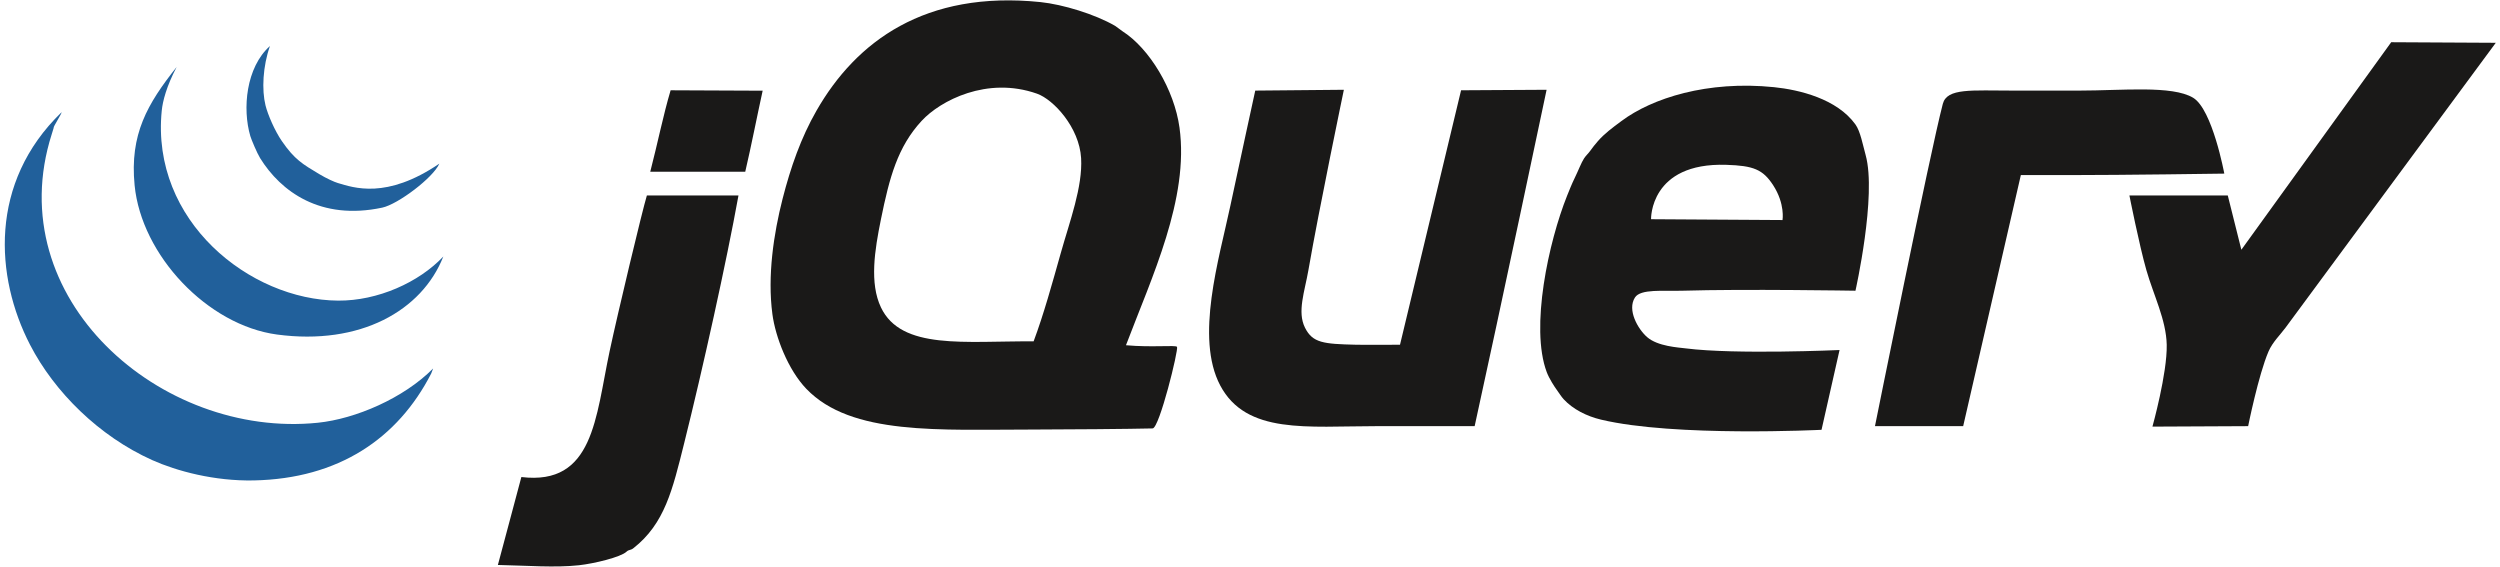
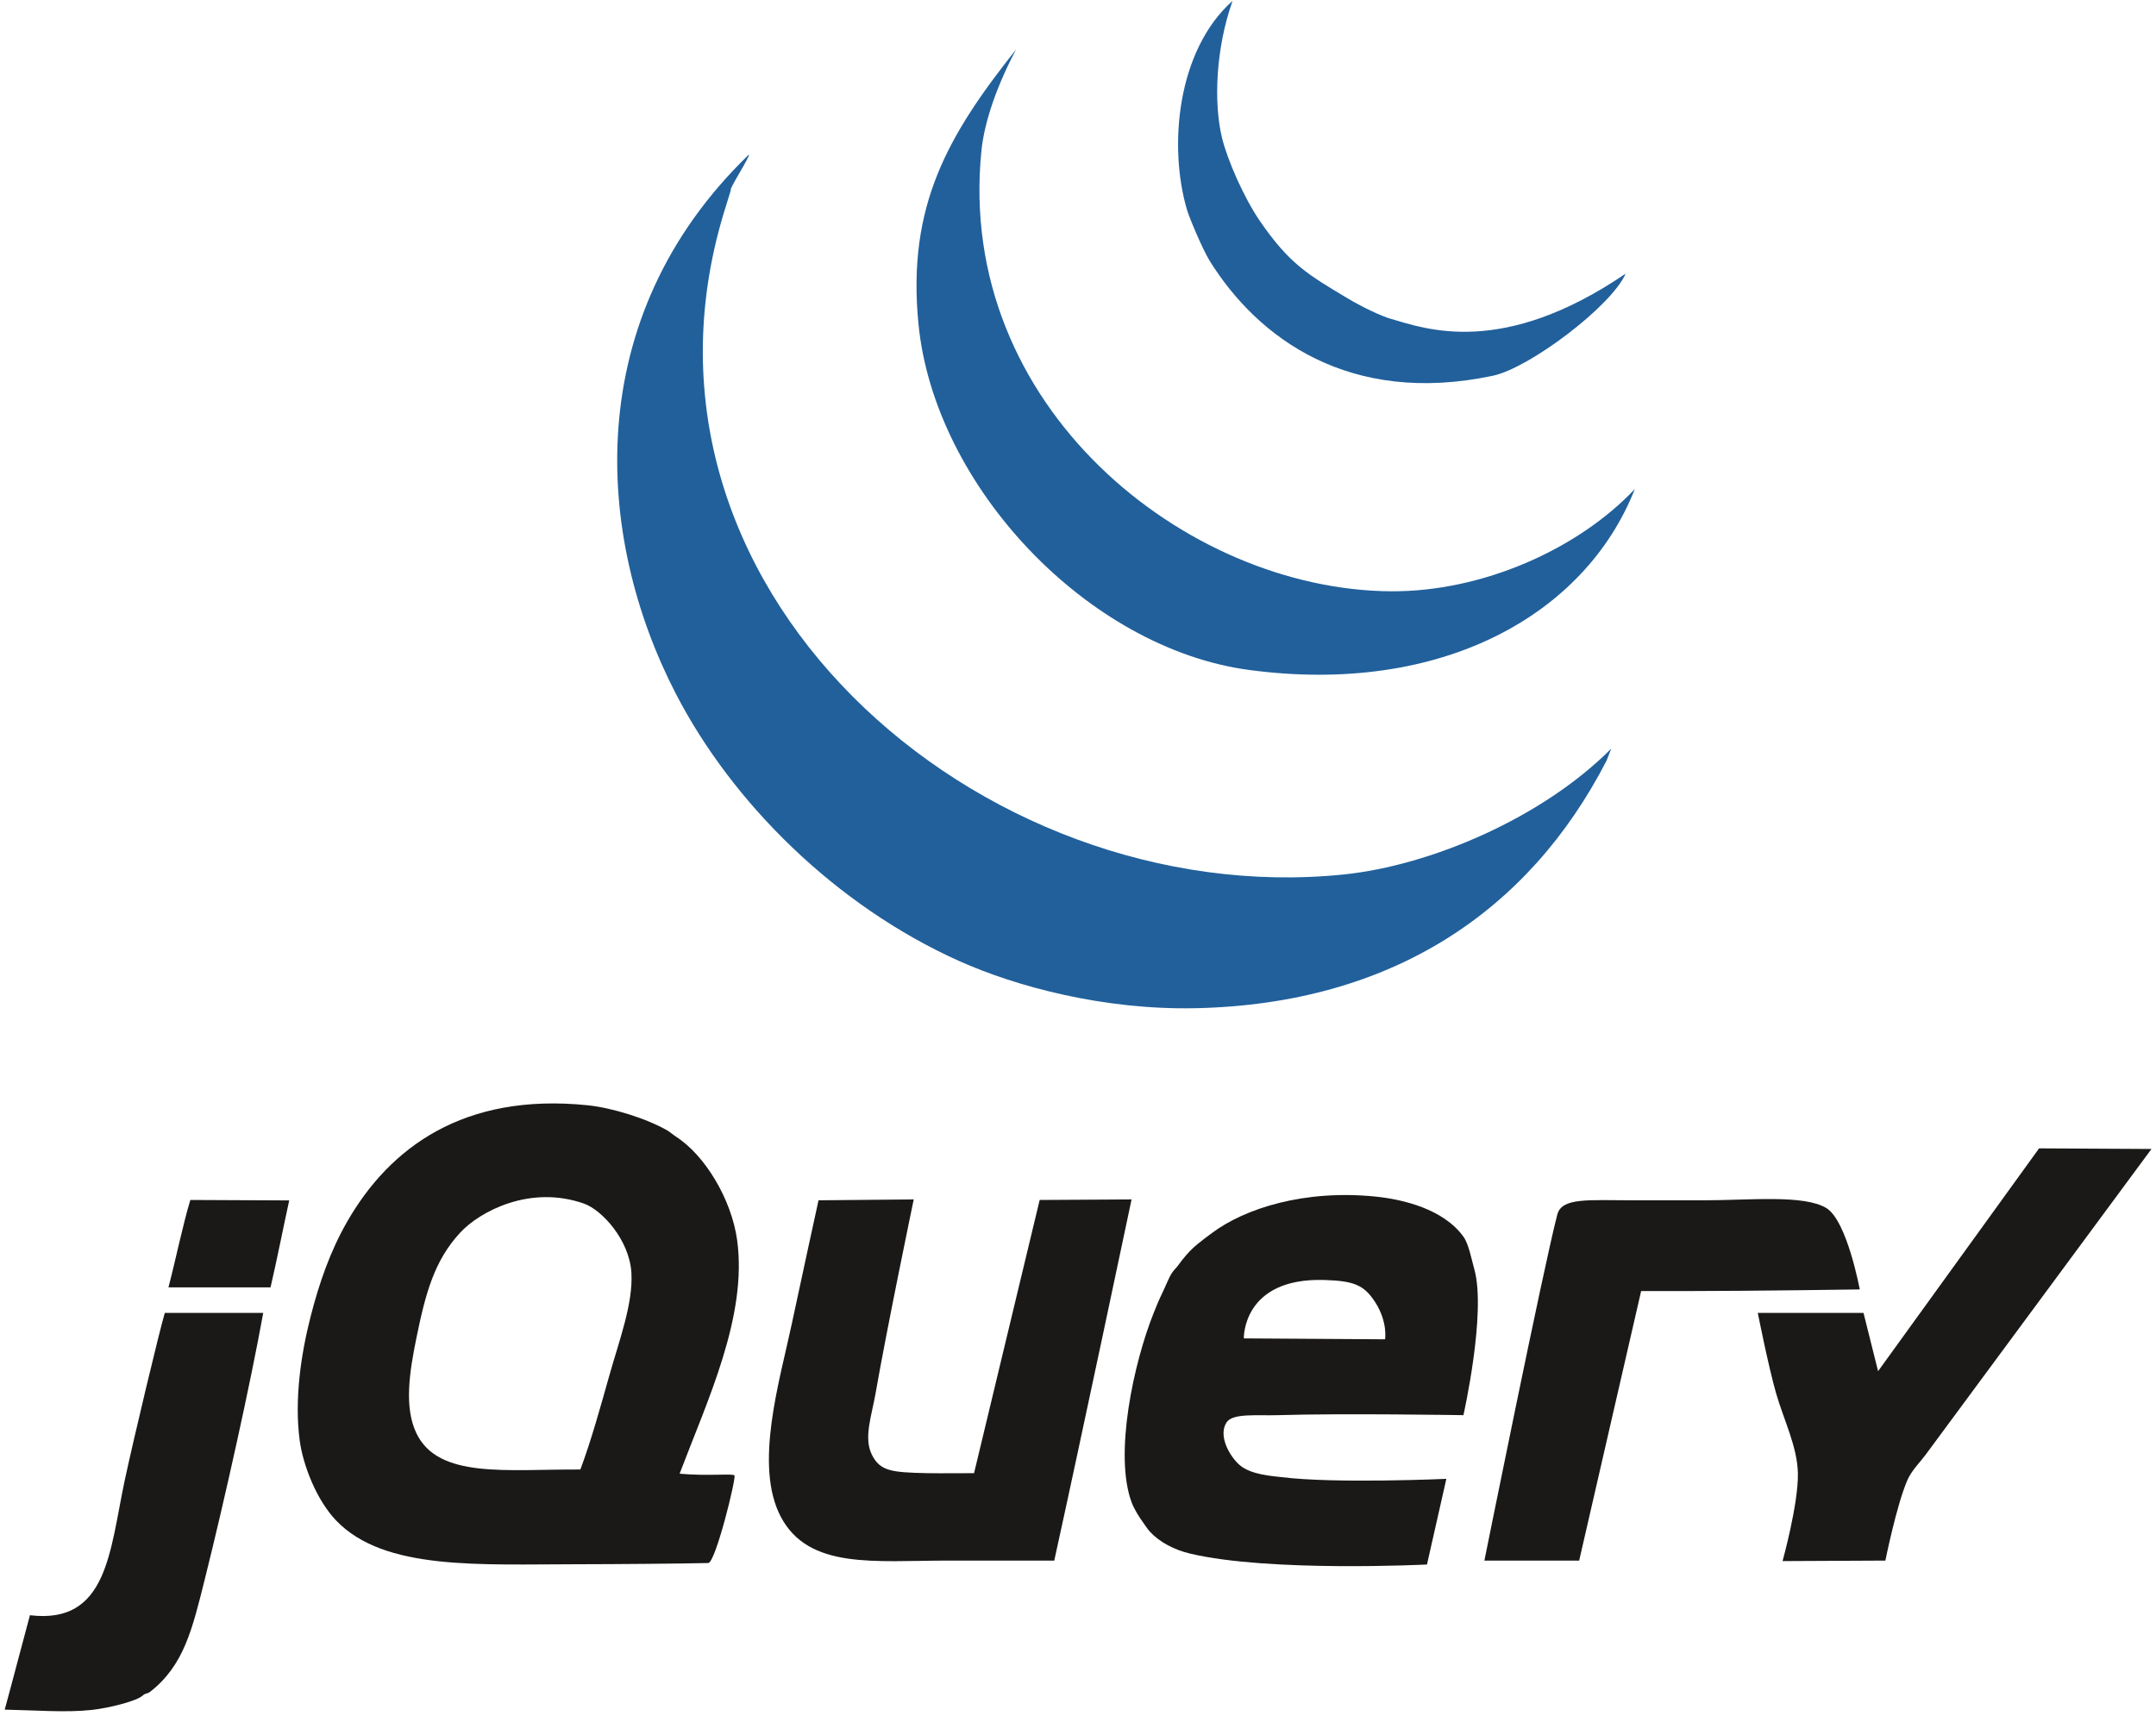
- <svg xmlns="http://www.w3.org/2000/svg" width="256px" height="58px" viewBox="0 0 256 58" version="1.1" preserveAspectRatio="xMinYMin meet">
-   <g>
-     <path d="M244.859,4.323 L255.569,4.382 C255.569,4.382 235.657,31.364 234.031,33.563 C233.503,34.275 232.701,35.043 232.294,35.995 C231.266,38.388 230.21,43.638 230.21,43.638 L220.41,43.686 C220.41,43.686 221.935,38.215 221.872,35.3 C221.817,32.754 220.517,30.211 219.788,27.657 C219.051,25.073 218.051,20.015 218.051,20.015 L228.125,20.015 L229.515,25.573 L244.859,4.323" fill="#1A1918" />
-     <path d="M224.579,10.013 C226.555,11.205 227.768,17.778 227.768,17.778 C227.768,17.778 217.426,17.93 211.798,17.93 L206.934,17.93 L201.029,43.638 L191.997,43.638 C191.997,43.638 197.617,15.7 198.944,10.635 C199.375,8.996 201.89,9.277 206.139,9.277 L212.923,9.277 C217.304,9.277 222.425,8.718 224.579,10.013" fill="#1A1918" />
-     <path d="M182.53,22.533 C182.53,22.533 182.811,20.883 181.575,18.972 C180.519,17.343 179.543,16.965 176.764,16.878 C168.916,16.631 169.068,22.447 169.068,22.447 L182.53,22.533 L182.53,22.533 Z M191.041,15.874 C192.191,20.022 189.999,29.77 189.999,29.77 C189.999,29.77 178.552,29.578 172.282,29.77 C170.333,29.829 167.999,29.558 167.419,30.464 C166.602,31.736 167.717,33.692 168.662,34.518 C169.75,35.47 171.868,35.578 172.629,35.675 C177.718,36.322 188.37,35.842 188.37,35.842 L186.525,44.012 C186.525,44.012 171.473,44.767 163.944,42.97 C162.458,42.616 161.065,41.901 160.123,40.886 C159.866,40.608 159.643,40.23 159.4,39.903 C159.206,39.642 158.64,38.784 158.386,38.107 C156.667,33.525 158.588,24.746 160.47,20.043 C160.689,19.497 160.964,18.806 161.253,18.219 C161.613,17.486 161.919,16.659 162.207,16.221 C162.402,15.919 162.642,15.724 162.843,15.439 C163.076,15.103 163.347,14.776 163.597,14.485 C164.292,13.678 165.08,13.108 166.029,12.4 C169.165,10.052 174.842,8.228 181.661,8.926 C184.229,9.19 188.106,10.107 189.999,12.748 C190.506,13.453 190.756,14.852 191.041,15.874 L191.041,15.874 Z" fill="#1A1918" />
-     <path d="M149.614,9.245 L158.372,9.193 C158.372,9.193 153.492,32.347 151.004,43.638 L140.929,43.638 C133.888,43.638 127.617,44.51 124.95,39.469 C122.362,34.574 124.831,26.525 125.992,21.057 C126.812,17.187 128.538,9.277 128.538,9.277 L137.612,9.193 C137.612,9.193 135.048,21.508 133.982,27.657 C133.6,29.86 132.812,31.934 133.634,33.563 C134.416,35.113 135.51,35.224 138.845,35.3 C139.902,35.325 143.361,35.3 143.361,35.3 L149.614,9.245" fill="#1A1918" />
-     <path d="M108.622,25.92 C109.539,22.662 110.876,19.129 110.706,16.193 C110.522,13.053 107.889,10.194 106.19,9.593 C101.073,7.786 96.283,10.312 94.379,12.372 C91.916,15.04 91.082,18.156 90.21,22.447 C89.561,25.632 89.029,28.995 90.21,31.479 C92.301,35.87 98.822,34.911 105.843,34.953 C106.885,32.16 107.747,29.023 108.622,25.92 L108.622,25.92 Z M120.781,13.067 C121.781,20.341 117.943,28.37 115.299,35.352 C117.995,35.595 120.357,35.314 120.527,35.515 C120.704,35.776 118.721,43.85 118.029,43.87 C115.89,43.926 108.8,43.985 105.843,43.985 C96.196,43.985 87.17,44.614 82.568,39.816 C80.699,37.867 79.407,34.525 79.094,32.174 C78.572,28.248 79.226,23.926 80.136,20.362 C80.959,17.145 82.015,14.109 83.61,11.33 C87.664,4.253 94.716,-0.999 106.538,0.213 C108.83,0.45 112.124,1.454 114.18,2.645 C114.323,2.729 114.82,3.124 114.934,3.194 C117.713,4.963 120.246,9.183 120.781,13.067 L120.781,13.067 Z" fill="#1A1918" />
-     <path d="M78.097,9.287 C77.513,11.945 76.929,14.957 76.314,17.583 L66.587,17.583 C67.341,14.672 67.918,11.778 68.672,9.245 C71.784,9.245 74.678,9.287 78.097,9.287" fill="#1A1918" />
-     <path d="M66.24,20.015 L75.62,20.015 C74.394,26.803 71.965,37.753 70.062,45.374 C68.87,50.144 68.074,53.625 64.85,56.143 C64.562,56.37 64.396,56.262 64.156,56.491 C63.562,57.058 60.814,57.714 59.292,57.881 C56.819,58.148 54.022,57.915 50.983,57.853 C51.778,54.945 52.678,51.454 53.387,48.848 C60.797,49.745 60.984,42.741 62.419,35.995 C63.249,32.097 65.765,21.578 66.24,20.015" fill="#1A1918" />
-     <g transform="translate(0, 4.413793)" fill="#21609B">
-       <path d="M44.354,33.318 L44.153,33.839 C40.728,40.509 34.659,44.601 26.002,44.782 C21.955,44.865 18.099,43.827 15.58,42.698 C10.143,40.255 5.571,35.726 3.074,30.886 C-0.508,23.949 -1.154,14.298 6.294,7.09 C6.409,7.09 5.391,8.653 5.505,8.653 L5.3,9.32 C-0.067,26.123 16.469,40.523 32.543,38.876 C36.406,38.48 41.332,36.365 44.354,33.318" />
-       <path d="M34.627,26.37 C38.671,26.398 42.895,24.508 45.396,21.854 C43.208,27.409 36.872,30.98 28.374,29.844 C21.26,28.892 14.482,21.733 13.784,14.559 C13.273,9.338 15.093,6.221 18.092,2.442 C17.05,4.419 16.66,5.943 16.563,6.916 C15.424,18.21 25.585,26.311 34.627,26.37" />
-       <path d="M44.99,12.342 C44.362,13.784 40.742,16.508 39.143,16.848 C32.814,18.196 28.76,15.195 26.637,11.779 C26.321,11.269 25.738,9.876 25.633,9.522 C24.81,6.722 25.189,2.487 27.645,0.295 C26.905,2.379 26.797,4.8 27.187,6.374 C27.422,7.326 28.141,8.987 28.861,10.032 C30.17,11.936 31.001,12.398 32.682,13.409 C33.439,13.864 34.252,14.229 34.603,14.33 C36.198,14.798 39.564,16.035 44.99,12.342" />
+ <svg xmlns="http://www.w3.org/2000/svg" width="196px" height="156px" viewBox="0 0 196 156" version="1.1">
+   <defs />
+   <g id="Welcome" stroke="none" stroke-width="1" fill="none" fill-rule="evenodd">
+     <g id="Desktop" transform="translate(-244, -153)">
+       <g id="Group" transform="translate(244, 153)">
+         <path d="M185.372,104.407 L195.589,104.463 C195.589,104.463 176.594,130.185 175.043,132.281 C174.539,132.96 173.774,133.692 173.386,134.6 C172.405,136.881 171.398,141.886 171.398,141.886 L162.05,141.932 C162.05,141.932 163.504,136.716 163.444,133.937 C163.392,131.51 162.152,129.086 161.456,126.652 C160.753,124.188 159.799,119.366 159.799,119.366 L169.41,119.366 L170.735,124.665 L185.372,104.407" id="Shape" fill="#1A1918" />
+         <path d="M166.026,109.832 C167.912,110.968 169.069,117.233 169.069,117.233 C169.069,117.233 159.203,117.379 153.834,117.379 L149.195,117.379 L143.561,141.886 L134.945,141.886 C134.945,141.886 140.307,115.253 141.573,110.424 C141.984,108.861 144.383,109.129 148.436,109.129 L154.908,109.129 C159.087,109.129 163.972,108.596 166.026,109.832" id="Shape" fill="#1A1918" />
+         <path d="M125.915,121.767 C125.915,121.767 126.183,120.194 125.004,118.372 C123.996,116.819 123.065,116.458 120.414,116.375 C112.928,116.14 113.074,121.684 113.074,121.684 L125.915,121.767 L125.915,121.767 Z M134.034,115.418 C135.131,119.373 133.04,128.665 133.04,128.665 C133.04,128.665 122.12,128.483 116.139,128.665 C114.28,128.722 112.053,128.463 111.5,129.328 C110.721,130.539 111.784,132.404 112.686,133.192 C113.723,134.1 115.744,134.202 116.47,134.295 C121.325,134.911 131.486,134.454 131.486,134.454 L129.726,142.243 C129.726,142.243 115.367,142.962 108.186,141.249 C106.768,140.912 105.439,140.23 104.54,139.262 C104.295,138.998 104.083,138.637 103.851,138.326 C103.666,138.077 103.126,137.259 102.883,136.613 C101.243,132.245 103.076,123.876 104.872,119.392 C105.08,118.872 105.342,118.214 105.618,117.654 C105.962,116.955 106.254,116.167 106.529,115.749 C106.714,115.461 106.943,115.276 107.135,115.004 C107.357,114.683 107.615,114.372 107.854,114.094 C108.517,113.325 109.269,112.782 110.174,112.107 C113.166,109.868 118.581,108.129 125.086,108.795 C127.535,109.047 131.234,109.921 133.04,112.438 C133.524,113.11 133.762,114.445 134.034,115.418 L134.034,115.418 L134.034,115.418 Z" id="Shape" fill="#1A1918" />
+         <path d="M94.516,109.099 L102.87,109.05 C102.87,109.05 98.214,131.122 95.842,141.886 L86.231,141.886 C79.514,141.886 73.532,142.717 70.987,137.911 C68.519,133.245 70.875,125.572 71.982,120.359 C72.764,116.67 74.411,109.129 74.411,109.129 L83.067,109.05 C83.067,109.05 80.621,120.79 79.603,126.652 C79.239,128.751 78.487,130.728 79.272,132.281 C80.018,133.759 81.062,133.864 84.243,133.937 C85.251,133.961 88.551,133.937 88.551,133.937 L94.516,109.099" id="Shape" fill="#1A1918" />
+         <path d="M55.412,124.996 C56.287,121.889 57.563,118.521 57.4,115.723 C57.225,112.729 54.713,110.004 53.093,109.431 C48.211,107.709 43.642,110.116 41.825,112.08 C39.476,114.624 38.68,117.594 37.848,121.684 C37.229,124.721 36.722,127.926 37.848,130.294 C39.843,134.481 46.063,133.567 52.761,133.606 C53.755,130.944 54.577,127.953 55.412,124.996 L55.412,124.996 L55.412,124.996 Z M67.011,112.742 C67.965,119.677 64.304,127.331 61.782,133.987 C64.353,134.219 66.607,133.951 66.769,134.143 C66.938,134.391 65.046,142.088 64.386,142.107 C62.345,142.161 55.581,142.217 52.761,142.217 C43.558,142.217 34.949,142.816 30.558,138.243 C28.775,136.385 27.543,133.199 27.244,130.957 C26.747,127.214 27.37,123.095 28.238,119.697 C29.024,116.63 30.031,113.736 31.552,111.086 C35.42,104.341 42.147,99.333 53.424,100.489 C55.611,100.714 58.752,101.671 60.714,102.807 C60.85,102.887 61.324,103.264 61.433,103.331 C64.085,105.017 66.5,109.04 67.011,112.742 L67.011,112.742 L67.011,112.742 Z" id="Shape" fill="#1A1918" />
+         <path d="M26.293,109.139 C25.736,111.673 25.18,114.544 24.593,117.048 L15.314,117.048 C16.033,114.273 16.583,111.514 17.302,109.099 C20.272,109.099 23.032,109.139 26.293,109.139" id="Shape" fill="#1A1918" />
+         <path d="M14.983,119.366 L23.93,119.366 C22.761,125.837 20.444,136.275 18.628,143.541 C17.491,148.088 16.733,151.407 13.657,153.807 C13.382,154.023 13.223,153.921 12.995,154.139 C12.428,154.679 9.806,155.305 8.355,155.463 C5.996,155.719 3.328,155.497 0.428,155.437 C1.187,152.665 2.046,149.337 2.722,146.853 C9.79,147.708 9.969,141.031 11.338,134.6 C12.13,130.884 14.529,120.856 14.983,119.366" id="Shape" fill="#1A1918" />
+         <g transform="translate(55.62885, 0)" id="Shape" fill="#21609B">
+           <path d="M90.846,68.064 L90.431,69.137 C83.374,82.868 70.871,91.294 53.037,91.665 C44.7,91.837 36.756,89.7 31.566,87.374 C20.367,82.346 10.948,73.021 5.803,63.057 C-1.576,48.775 -2.907,28.906 12.437,14.066 C12.673,14.066 10.576,17.284 10.812,17.284 L10.39,18.657 C-0.667,53.251 33.398,82.897 66.513,79.507 C74.471,78.692 84.62,74.336 90.846,68.064" />
+           <path d="M70.807,53.759 C79.138,53.817 87.84,49.926 92.993,44.462 C88.484,55.899 75.431,63.25 57.925,60.912 C43.268,58.952 29.305,44.212 27.867,29.442 C26.815,18.694 30.564,12.278 36.741,4.497 C34.594,8.567 33.792,11.706 33.592,13.708 C31.245,36.959 52.178,53.638 70.807,53.759" />
+           <path d="M92.156,24.88 C90.861,27.848 83.404,33.455 80.111,34.156 C67.072,36.931 58.72,30.752 54.346,23.721 C53.696,22.67 52.493,19.802 52.278,19.072 C50.582,13.308 51.362,4.589 56.423,0.076 C54.898,4.367 54.676,9.352 55.478,12.592 C55.964,14.552 57.445,17.972 58.927,20.123 C61.625,24.043 63.335,24.995 66.8,27.076 C68.36,28.013 70.034,28.764 70.757,28.971 C74.042,29.936 80.977,32.483 92.156,24.88" />
+         </g>
+       </g>
    </g>
  </g>
</svg>
